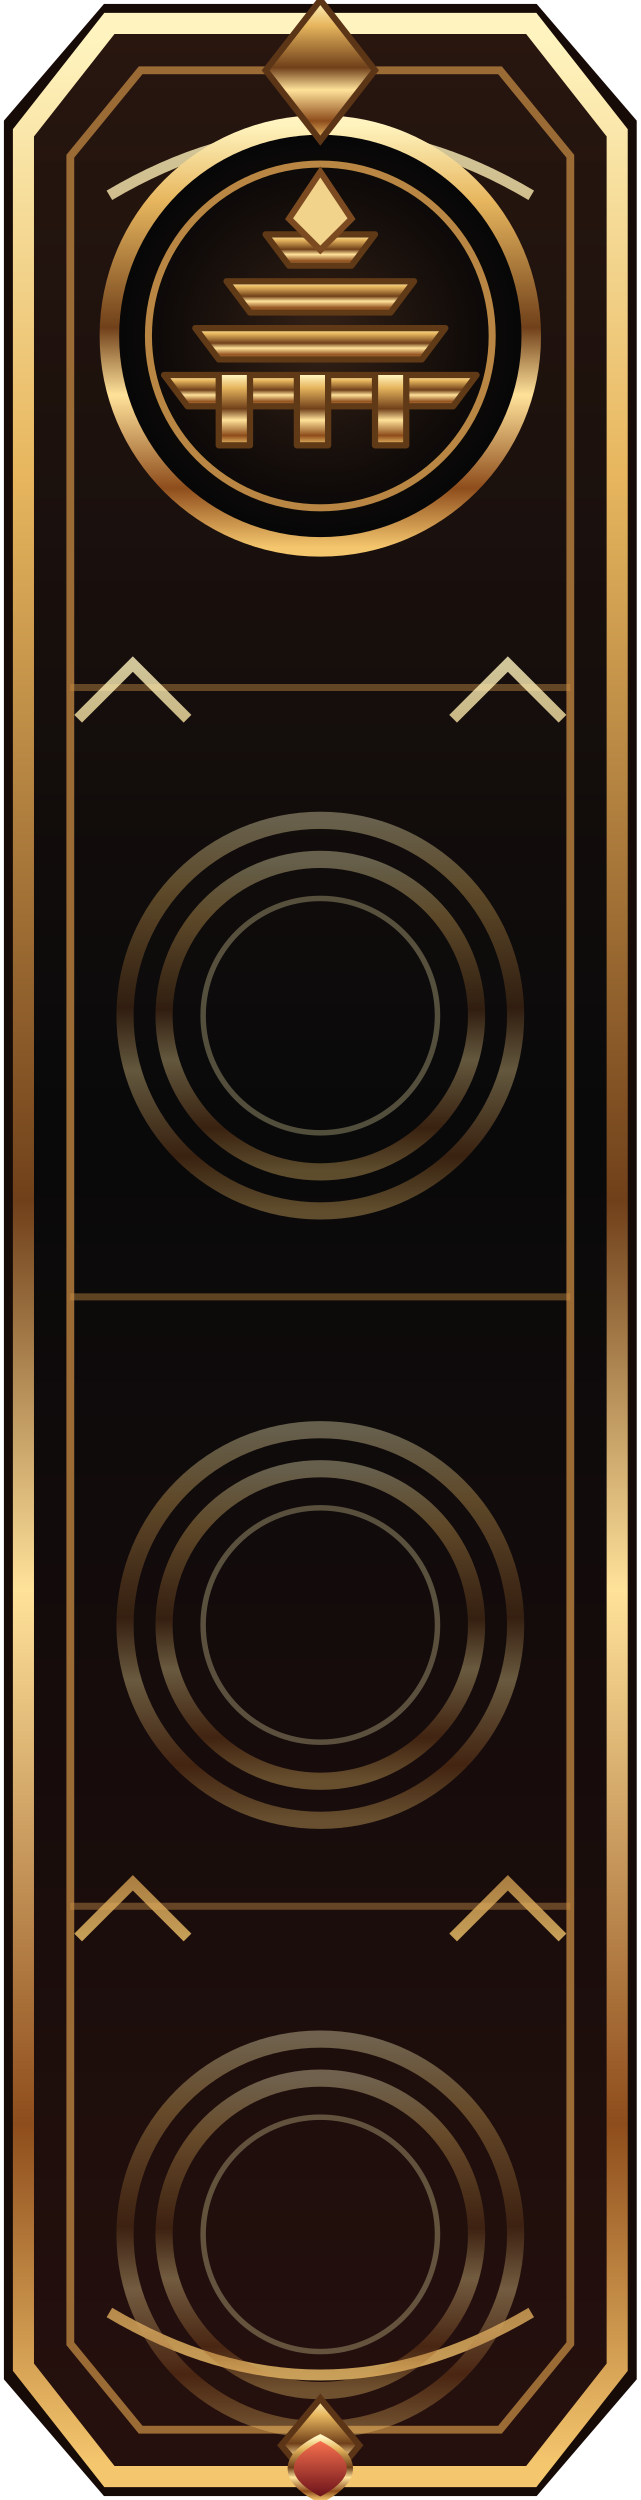
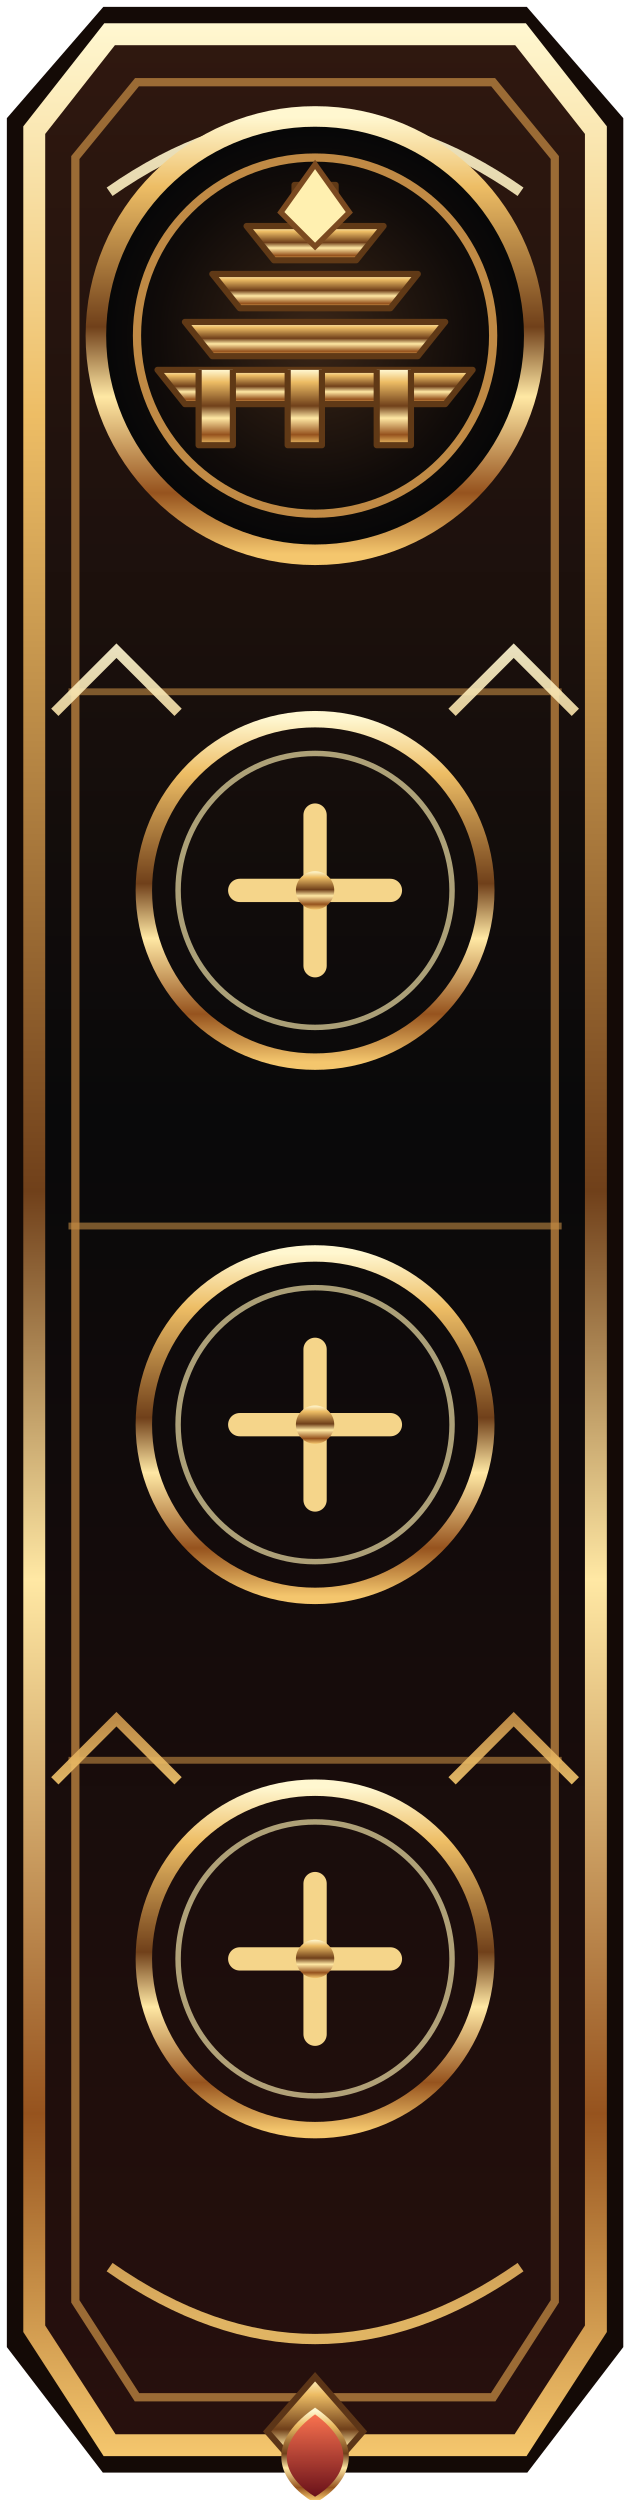
- <svg xmlns="http://www.w3.org/2000/svg" viewBox="0 0 82 320">
+ <svg xmlns="http://www.w3.org/2000/svg" viewBox="0 0 92 365">
  <defs>
    <linearGradient id="gold" x2="0" y2="1">
-       <stop stop-color="#fff4bf" />
-       <stop offset=".18" stop-color="#e7b65e" />
+       <stop stop-color="#fff7d0" />
+       <stop offset=".16" stop-color="#edbd65" />
      <stop offset=".48" stop-color="#70401a" />
-       <stop offset=".64" stop-color="#ffe29a" />
-       <stop offset=".86" stop-color="#8e4d1c" />
+       <stop offset=".64" stop-color="#ffe8a4" />
+       <stop offset=".86" stop-color="#96531e" />
      <stop offset="1" stop-color="#f4c66d" />
    </linearGradient>
    <linearGradient id="red" x2="0" y2="1">
      <stop stop-color="#ff7651" />
      <stop offset="1" stop-color="#630d17" />
    </linearGradient>
    <linearGradient id="panel" x2="0" y2="1">
-       <stop stop-color="#28160f" />
+       <stop stop-color="#30180f" />
      <stop offset=".45" stop-color="#09090a" />
-       <stop offset="1" stop-color="#26100d" />
+       <stop offset="1" stop-color="#28100d" />
    </linearGradient>
    <radialGradient id="disc">
-       <stop stop-color="#342116" />
+       <stop stop-color="#3b2617" />
      <stop offset=".72" stop-color="#100b09" />
      <stop offset="1" stop-color="#050607" />
    </radialGradient>
  </defs>
-   <path d="M14 2H68L80 16V304L68 318H14L2 304V16Z" fill="#050607" stroke="#160b07" stroke-width="3" />
-   <path d="M14 3H68L79 17V303L68 317H14L3 303V17Z" fill="url(#panel)" stroke="url(#gold)" stroke-width="2.7" />
-   <path d="M18 9H64L73 20V300L64 311H18L9 300V20Z" fill="none" stroke="#9b6b35" stroke-width="1" />
-   <path d="M9 88H73M9 166H73M9 244H73" stroke="#c18a43" stroke-width=".9" opacity=".45" />
-   <g fill="none" stroke="url(#gold)" stroke-width="1.4" opacity=".8">
-     <path d="M14 25Q41 9 68 25M14 296Q41 312 68 296" />
-     <path d="M10 92L17 85L24 92M58 92L65 85L72 92M10 248L17 241L24 248M58 248L65 241L72 248" />
+   <path d="M16 3H76L89 18V342L76 359H16L3 342V18Z" fill="#030405" stroke="#140a06" stroke-width="4" />
+   <path d="M16 5H76L87 19V340L76 357H16L5 340V19Z" fill="url(#panel)" stroke="url(#gold)" stroke-width="3.2" />
+   <path d="M20 12H72L81 23V336L72 350H20L11 336V23Z" fill="none" stroke="#9b6b35" stroke-width="1.2" />
+   <path d="M10 101H82M10 179H82M10 257H82" stroke="#c18a43" stroke-width="1" opacity=".6" />
+   <g fill="none" stroke="url(#gold)" stroke-width="1.5" opacity=".9">
+     <path d="M16 28Q46 7 76 28M16 331Q46 352 76 331" />
+     <path d="M8 104L17 95L26 104M66 104L75 95L84 104M8 260L17 251L26 260M66 260L75 251L84 260" />
  </g>
-   <circle cx="41" cy="43" r="27" fill="url(#disc)" stroke="url(#gold)" stroke-width="2.5" />
-   <circle cx="41" cy="43" r="22" fill="none" stroke="#b98743" stroke-width=".9" />
-   <g fill="url(#gold)" stroke="#603916" stroke-width=".8" stroke-linejoin="round">
-     <path d="M21 48H61L58 52H24Z" />
-     <path d="M25 42H57L54 46H28Z" />
-     <path d="M29 36H53L50 40H32Z" />
-     <path d="M34 30H48L45 34H37Z" />
-     <path d="M39 25H43V30H39Z" />
-     <path d="M28 48V57H32V48M38 48V57H42V48M48 48V57H52V48" />
+   <circle cx="46" cy="49" r="32" fill="url(#disc)" stroke="url(#gold)" stroke-width="3" />
+   <circle cx="46" cy="49" r="26" fill="none" stroke="#c08a45" stroke-width="1.2" />
+   <g fill="url(#gold)" stroke="#603916" stroke-width=".9" stroke-linejoin="round">
+     <path d="M23 54H69L65 59H27Z" />
+     <path d="M27 47H65L61 52H31Z" />
+     <path d="M31 40H61L57 45H35Z" />
+     <path d="M36 33H56L52 38H40Z" />
+     <path d="M43 27H49V33H43Z" />
+     <path d="M29 54V65H34V54M42 54V65H47V54M55 54V65H60V54" />
  </g>
-   <path d="M41 22L45 28L41 32L37 28Z" fill="#f1d38b" stroke="#7b4a20" stroke-width=".8" />
-   <g fill="none" stroke="url(#gold)" stroke-width="2.2" opacity=".36">
-     <circle cx="41" cy="130" r="25" />
-     <circle cx="41" cy="208" r="25" />
-     <circle cx="41" cy="286" r="25" />
-     <circle cx="41" cy="130" r="20" />
-     <circle cx="41" cy="208" r="20" />
-     <circle cx="41" cy="286" r="20" />
+   <path d="M46 24L51 31L46 36L41 31Z" fill="#fff0b0" stroke="#7b4a20" stroke-width=".8" />
+   <g fill="none" stroke="url(#gold)" stroke-width="2.4">
+     <circle cx="46" cy="130" r="25" />
+     <circle cx="46" cy="208" r="25" />
+     <circle cx="46" cy="286" r="25" />
+     <circle cx="46" cy="130" r="20" stroke="#fff0b2" stroke-width=".8" opacity=".65" />
+     <circle cx="46" cy="208" r="20" stroke="#fff0b2" stroke-width=".8" opacity=".65" />
+     <circle cx="46" cy="286" r="20" stroke="#fff0b2" stroke-width=".8" opacity=".65" />
  </g>
-   <g fill="url(#gold)" opacity=".24">
-     <path d="M41 116V144M27 130H55" />
-     <path d="M41 194V222M27 208H55" />
-     <path d="M41 272V300M27 286H55" />
+   <g stroke="#f5d58a" stroke-linecap="round" stroke-width="3.4">
+     <path d="M46 119V141M35 130H57M46 197V219M35 208H57M46 275V297M35 286H57" />
  </g>
-   <g fill="none" stroke="#fff0b2" stroke-width=".7" opacity=".3">
-     <circle cx="41" cy="130" r="15" />
-     <circle cx="41" cy="208" r="15" />
-     <circle cx="41" cy="286" r="15" />
+   <g fill="url(#gold)">
+     <circle cx="46" cy="130" r="2.8" />
+     <circle cx="46" cy="208" r="2.8" />
+     <circle cx="46" cy="286" r="2.8" />
  </g>
-   <path d="M41 0L48 9L41 18L34 9Z" fill="url(#gold)" stroke="#5c3517" stroke-width=".8" />
-   <path d="M41 307L46 313L41 319L36 313Z" fill="url(#gold)" stroke="#5c3517" stroke-width=".8" />
-   <path d="M41 312C35 315 37 318 41 320C45 318 47 315 41 312Z" fill="url(#red)" stroke="url(#gold)" stroke-width=".8" />
+   <path d="M46 347L53 355L46 363L39 355Z" fill="url(#gold)" stroke="#5c3517" stroke-width=".9" />
+   <path d="M46 352C39 357 41 362 46 365C51 362 53 357 46 352Z" fill="url(#red)" stroke="url(#gold)" stroke-width=".8" />
</svg>
